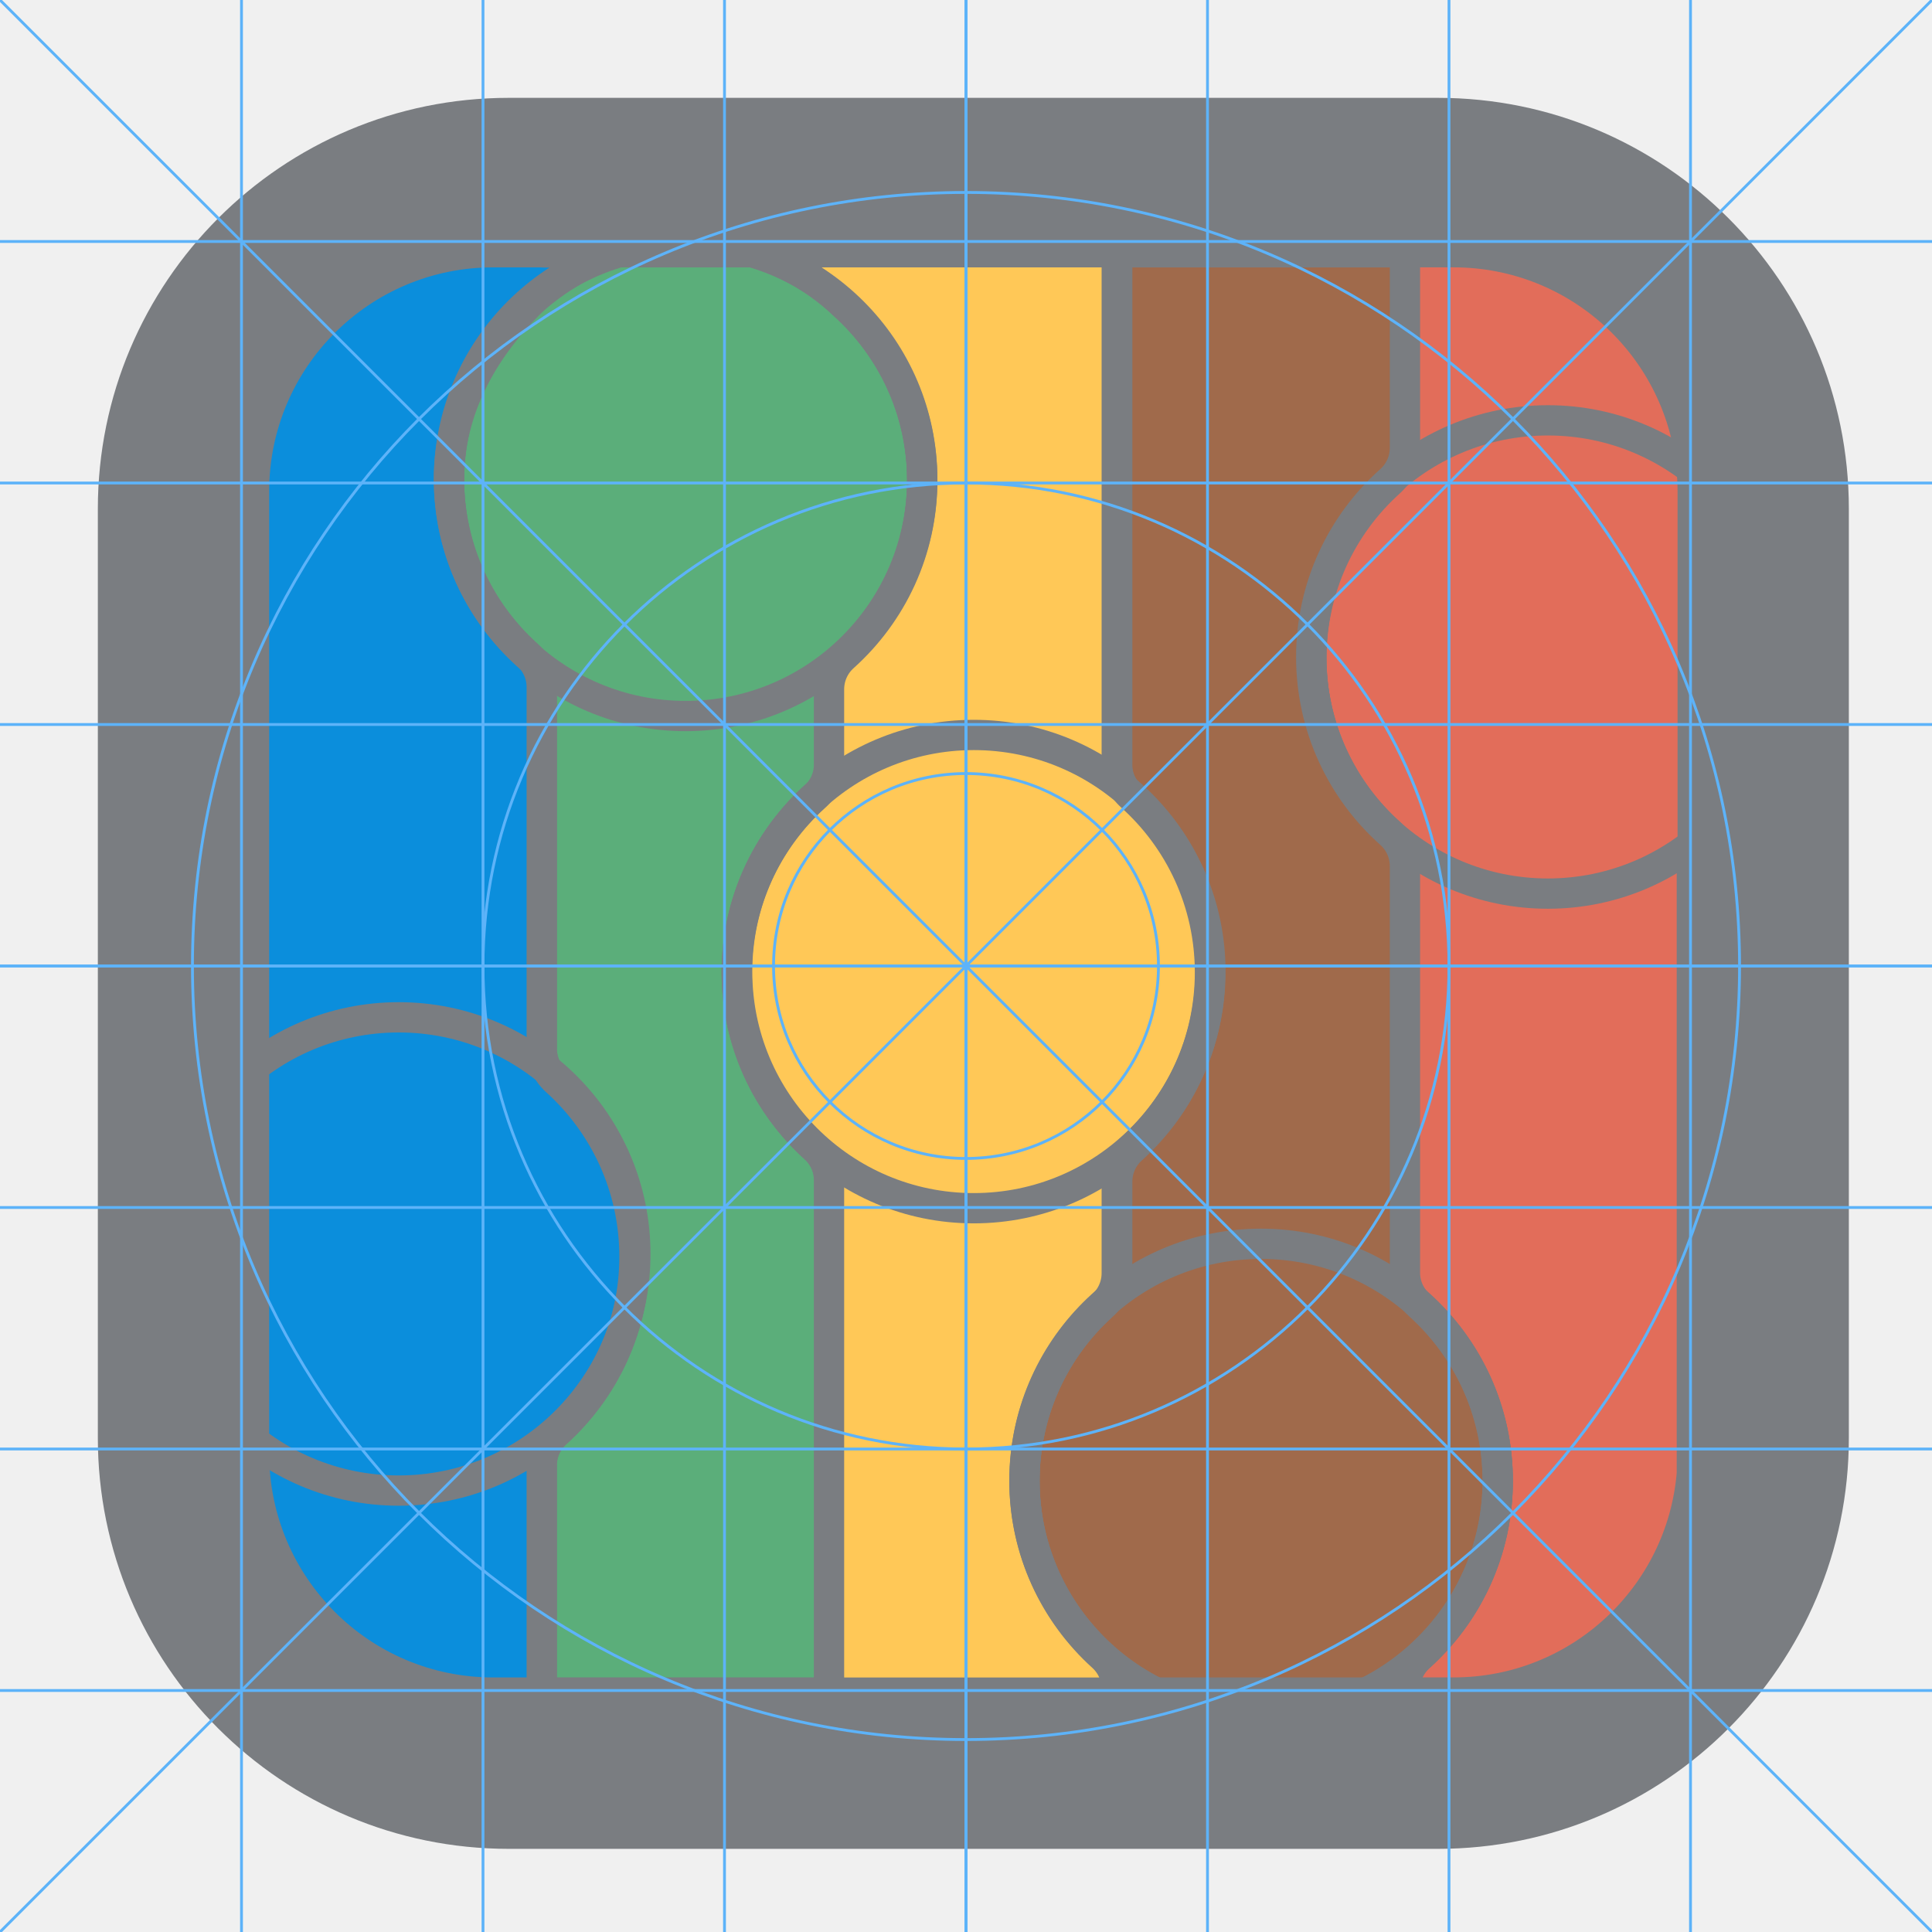
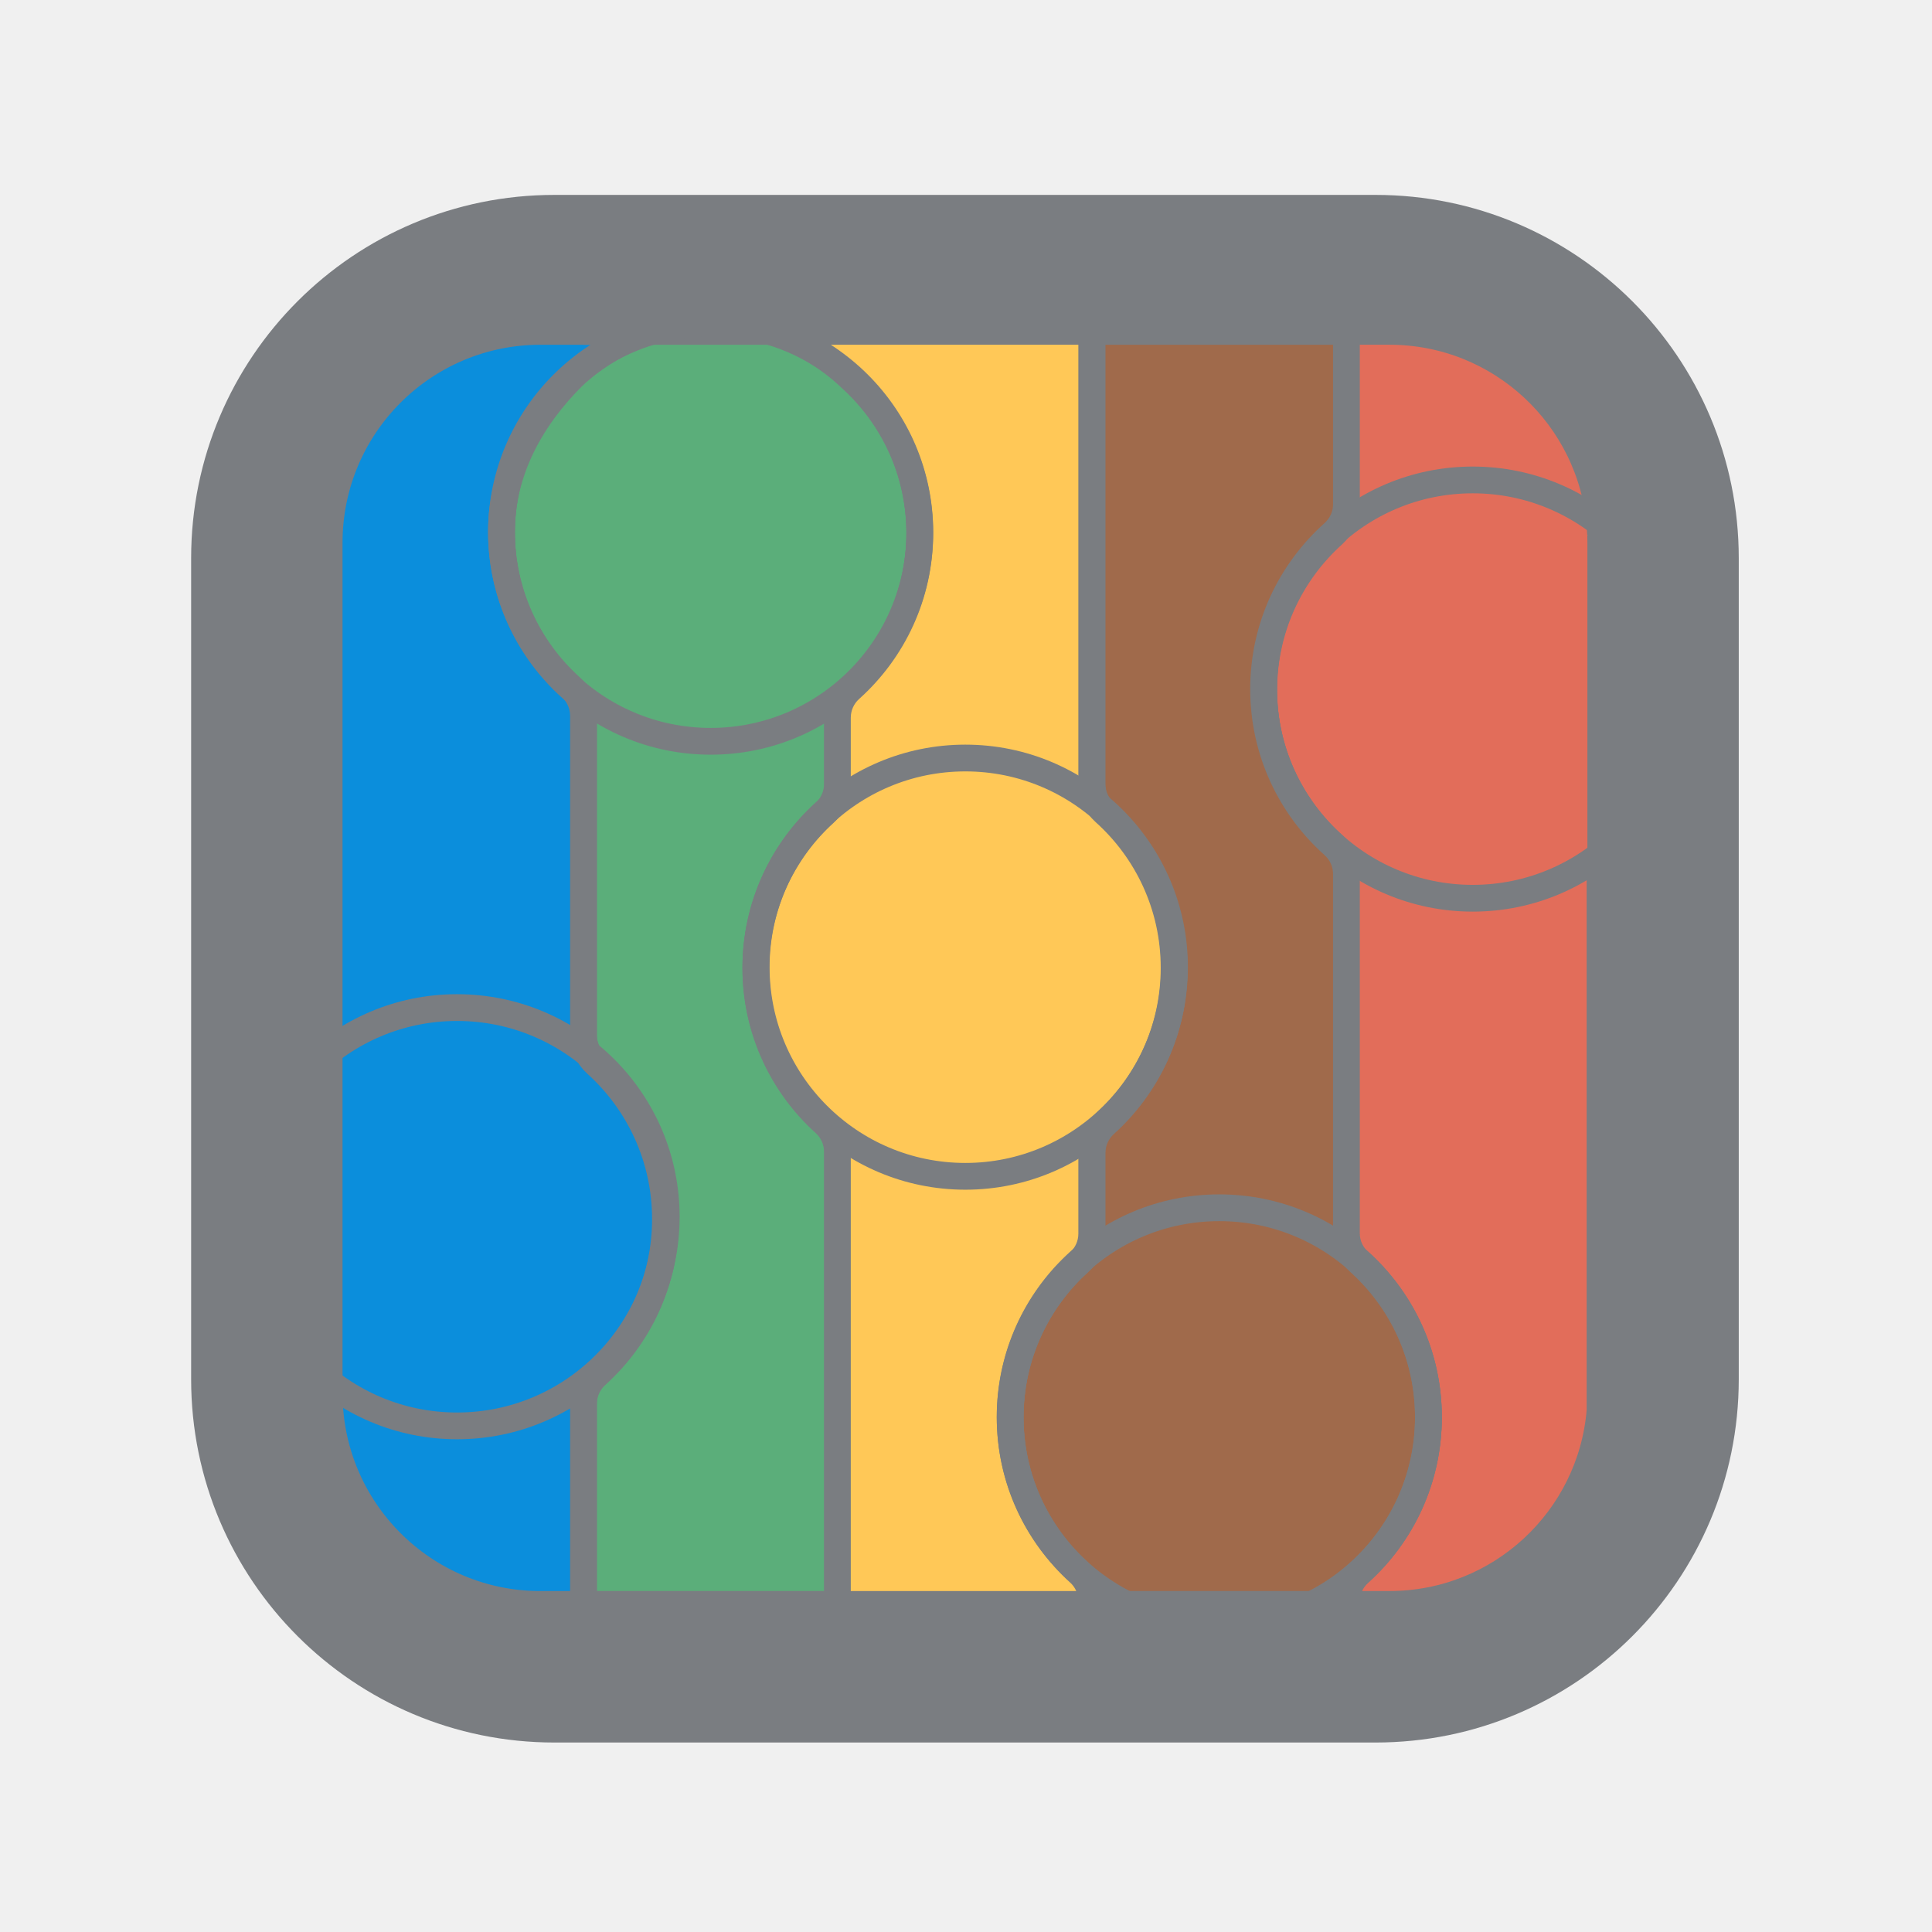
- <svg xmlns="http://www.w3.org/2000/svg" version="1.1" viewBox="0 0 1024 1024">
+ <svg xmlns="http://www.w3.org/2000/svg" id="Layer_1" data-name="Layer 1" viewBox="0 0 1025.06 1025.06">
  <defs>
    <style>
-       .st0 {
+       .cls-1 {
        fill: #5bae7a;
      }

-       .st0, .st1, .st2, .st3, .st4, .st5 {
+       .cls-1, .cls-2, .cls-3, .cls-4, .cls-5, .cls-6 {
        stroke: #7a7d81;
-         stroke-width: 16.05px;
+         stroke-width: 14.2px;
      }

-       .st0, .st1, .st2, .st4, .st5 {
+       .cls-1, .cls-2, .cls-3, .cls-5, .cls-6 {
        stroke-linecap: round;
        stroke-linejoin: bevel;
      }

-       .st1 {
+       .cls-2 {
        fill: #0b8edc;
      }

-       .st6 {
-         fill: #606060;
-       }
- 
-       .st2 {
+       .cls-3 {
        fill: #a06a4b;
      }

-       .st7 {
-         fill: #fff;
-       }
- 
-       .st7, .st8 {
-         display: none;
-       }
- 
-       .st3, .st9 {
+       .cls-4 {
        fill: none;
        stroke-miterlimit: 10;
      }

-       .st4 {
+       .cls-5 {
        fill: #ffc857;
      }

-       .st10 {
+       .cls-7 {
        fill: #7a7d81;
      }

-       .st5 {
+       .cls-6 {
        fill: #e26d5a;
-       }
- 
-       .st9 {
-         stroke: #5db3f9;
-         stroke-width: 1.5px;
      }
    </style>
  </defs>
  <g id="Background">
-     <rect class="st7" width="1024" height="1024" />
    <g>
-       <rect class="st10" x="51.86" y="51.86" width="928.07" height="928.07" rx="217.84" ry="217.84" />
-       <path class="st5" d="M897.07,255.76c0-.14-.01-.28-.02-.42-.06-1.55-.15-3.09-.27-4.63,0-.11,0-.21-.01-.32-5.1-65.3-59.71-116.71-126.32-116.71h-26.19c-.03.46-.04.92-.04,1.38v103.35c0,6.55-2.79,12.77-7.65,17.15-25.49,22.95-41.51,56.21-41.51,93.21s16.03,70.25,41.51,93.21c4.86,4.38,7.65,10.61,7.65,17.15v215.04c0,6.58,2.81,12.83,7.72,17.22,25.7,22.97,41.89,56.36,41.89,93.55s-16.18,70.58-41.89,93.55c-4.91,4.38-7.72,10.64-7.72,17.22h0c0,.46.02.93.04,1.38h26.19c66.41,0,120.87-51.08,126.27-116.1v-332.65c.15-.11.3-.22.45-.34v-187.61c0-1.56-.03-3.1-.09-4.64Z" />
-       <circle class="st3" cx="820.4" cy="348.21" r="125.42" />
-       <path class="st2" d="M752.3,691.75c-4.86-4.38-7.65-10.61-7.65-17.15v-215.57c0-6.58-2.82-12.84-7.73-17.22-25.73-22.97-41.94-56.38-41.94-93.59s16.2-70.62,41.94-93.59c4.91-4.38,7.73-10.64,7.73-17.22v-102.32c0-.46-.02-.93-.04-1.38h-152.42c-.03.46-.04.92-.04,1.38v270.46c0,6.55,2.79,12.77,7.65,17.15,25.49,22.95,41.51,56.21,41.51,93.21s-16.03,70.25-41.51,93.21c-4.86,4.38-7.65,10.61-7.65,17.15v48.34c0,6.55-2.79,12.77-7.65,17.15-25.49,22.95-41.51,56.21-41.51,93.21s16.03,70.25,41.51,93.21c4.86,4.38,7.65,10.61,7.65,17.15v.4c0,.46.02.93.04,1.38h152.42c.03-.46.04-.92.04-1.38v-.4c0-6.55,2.79-12.77,7.65-17.15,25.49-22.95,41.51-56.21,41.51-93.21s-16.03-70.25-41.51-93.21Z" />
-       <path class="st0" d="M287.14,135.07v9.3c0,6.55-2.79,12.77-7.65,17.15-25.49,22.95-41.51,56.21-41.51,93.21s16.03,70.25,41.51,93.21c4.86,4.38,7.65,10.61,7.65,17.15v190.92c0,6.55,2.79,12.77,7.65,17.15,25.49,22.95,41.51,56.21,41.51,93.21s-16.03,70.25-41.51,93.21c-4.86,4.38-7.65,10.61-7.65,17.15v118.98c0,.46.02.93.04,1.38h152.42c.03-.46.04-.92.04-1.38v-269.96c0-6.55-2.79-12.77-7.65-17.15-25.49-22.95-41.51-56.21-41.51-93.21s16.03-70.25,41.51-93.21c4.86-4.38,7.65-10.61,7.65-17.15v-39.94c0-6.55,2.79-12.77,7.65-17.15,25.49-22.95,41.51-56.21,41.51-93.21s-16.03-70.25-41.51-93.21c-4.86-4.38-7.65-10.61-7.65-17.15v-9.3c0-.46-.02-.93-.04-1.38h-152.42c-.03.46-.04.92-.04,1.38Z" />
-       <path class="st1" d="M261.35,897.1h25.74c.03-.46.04-.92.04-1.38v-119.28c0-6.55,2.79-12.77,7.65-17.15,25.49-22.95,41.51-56.21,41.51-93.21s-16.03-70.25-41.51-93.21c-4.86-4.38-7.65-10.61-7.65-17.15v-191.55c0-6.55-2.79-12.77-7.65-17.15-25.49-22.95-41.51-56.21-41.51-93.21s18.28-68.59,42.54-92.84c5.31-5.31,24.79-21.67,47.09-27.28h2.49c0-.46-42.97.46-42.99,0h-25.74c-69.98,0-126.72,56.73-126.72,126.72v509.98c0,69.98,56.73,126.72,126.72,126.72Z" />
-       <path class="st4" d="M415.43,134.05l-16.57-.36c26.56,7.3,43.34,23.27,48.23,27.65,25.61,22.96,41.72,56.29,41.72,93.4s-16.12,70.44-41.72,93.4c-4.89,4.38-7.69,10.63-7.69,17.19v39.94c0,6.53-2.77,12.74-7.61,17.12-25.36,22.95-41.3,56.12-41.3,93.02s15.94,70.07,41.3,93.02c4.84,4.38,7.61,10.59,7.61,17.12v270.19c0,.46.02.93.04,1.38h152.42c.03-.46.04-.92.04-1.38v-.63c0-6.53-2.77-12.74-7.61-17.12-25.36-22.95-41.3-56.12-41.3-93.02s15.94-70.07,41.3-93.02c4.84-4.38,7.61-10.59,7.61-17.12v-48.84c0-6.56,2.8-12.81,7.69-17.19,25.61-22.96,41.72-56.29,41.72-93.4s-16.12-70.44-41.72-93.4c-4.89-4.38-7.69-10.63-7.69-17.19V135.07c0-.46-.02-.93-.04-1.38h-152.42c-7.53,0-17.55.23-19.1.35h-4.9Z" />
-       <circle class="st3" cx="211.33" cy="664.62" r="125.42" />
-       <circle class="st3" cx="363.39" cy="254.09" r="125.42" />
-       <circle class="st3" cx="668.4" cy="784.66" r="125.42" />
-       <circle class="st3" cx="516.12" cy="514.96" r="125.42" />
-     </g>
-   </g>
-   <g id="App_Icon_Shape" class="st8">
-     <path class="st6" d="M0,0v1024h1024V0H0ZM1024,651c0,14.24,0,28.48-.08,42.73-.07,12-.21,23.99-.53,35.98-.71,26.13-2.25,52.49-6.89,78.34-4.71,26.22-12.4,50.62-24.53,74.44-11.92,23.41-27.49,44.84-46.07,63.41s-40,34.15-63.41,46.07c-23.82,12.12-48.22,19.82-74.44,24.53-25.84,4.65-52.2,6.18-78.34,6.89-11.99.33-23.99.46-35.98.53-14.24.09-28.48.08-42.73.08h-278c-14.24,0-28.48,0-42.73-.08-12-.07-23.99-.21-35.98-.53-26.13-.71-52.49-2.25-78.34-6.89-26.22-4.71-50.62-12.4-74.44-24.53-23.41-11.92-44.84-27.49-63.41-46.07s-34.15-40-46.07-63.41c-12.12-23.82-19.82-48.22-24.53-74.44-4.65-25.84-6.18-52.2-6.89-78.34-.33-11.99-.46-23.99-.53-35.98C0,679.48,0,665.24,0,651v-278C0,358.76,0,344.52.08,330.27c.07-12,.21-23.99.53-35.98.71-26.13,2.25-52.49,6.89-78.34,4.71-26.22,12.4-50.62,24.53-74.44,11.92-23.41,27.49-44.84,46.07-63.41s40-34.15,63.41-46.07c23.82-12.12,48.22-19.82,74.44-24.53,25.84-4.65,52.2-6.18,78.34-6.89,11.99-.33,23.99-.46,35.98-.53C344.52,0,358.76,0,373,0h278c14.24,0,28.48,0,42.73.08,12,.07,23.99.21,35.98.53,26.13.71,52.49,2.25,78.34,6.89,26.22,4.71,50.62,12.4,74.44,24.53,23.41,11.92,44.84,27.49,63.41,46.07s34.15,40,46.07,63.41c12.12,23.82,19.82,48.22,24.53,74.44,4.65,25.84,6.18,52.2,6.89,78.34.33,11.99.46,23.99.53,35.98.09,14.24.08,28.48.08,42.73v278Z" />
-   </g>
-   <g id="Grid">
-     <g id="SUBDIVISIONS">
-       <line class="st9" x1="1024" y1="0" x2="0" y2="1024" />
-       <line class="st9" x1="1024" y1="1024" x2="0" y2="0" />
-       <line class="st9" x1="512" y1="0" x2="512" y2="1024" />
-       <line class="st9" x1="1024" y1="512" x2="0" y2="512" />
-       <line class="st9" x1="512" y1="0" x2="512" y2="1024" />
-       <line class="st9" x1="1024" y1="512" x2="0" y2="512" />
-       <line class="st9" x1="1024" y1="640" x2="0" y2="640" />
-       <line class="st9" x1="1024" y1="768" x2="0" y2="768" />
-       <line class="st9" x1="1024" y1="896" x2="0" y2="896" />
-       <line class="st9" x1="1024" y1="384" x2="0" y2="384" />
-       <line class="st9" x1="1024" y1="256" x2="0" y2="256" />
-       <line class="st9" x1="1024" y1="128" x2="0" y2="128" />
-       <line class="st9" x1="512" y1="1024" x2="512" y2="0" />
-       <line class="st9" x1="512" y1="1024" x2="512" y2="0" />
-       <line class="st9" x1="384" y1="1024" x2="384" y2="0" />
-       <line class="st9" x1="256" y1="1024" x2="256" y2="0" />
-       <line class="st9" x1="128" y1="1024" x2="128" y2="0" />
-       <line class="st9" x1="640" y1="1024" x2="640" y2="0" />
-       <line class="st9" x1="768" y1="1024" x2="768" y2="0" />
-       <line class="st9" x1="896" y1="1024" x2="896" y2="0" />
-     </g>
-     <g id="CIRCLES">
-       <circle class="st9" cx="512" cy="512" r="410" />
-       <circle class="st9" cx="512" cy="512" r="256" />
-       <circle class="st9" cx="512" cy="512" r="102" />
+       <rect class="cls-7" x="101.41" y="103.41" width="821.12" height="821.12" rx="192.74" ry="192.74" />
+       <path class="cls-6" d="M849.23,283.82c0-.12,0-.25-.02-.37-.05-1.37-.13-2.73-.24-4.1,0-.1,0-.19,0-.28-4.51-57.78-52.83-103.26-111.76-103.26h-23.17c-.03.41-.04.81-.04,1.22v91.44c0,5.8-2.47,11.3-6.77,15.17-22.55,20.31-36.73,49.73-36.73,82.47s14.18,62.15,36.73,82.47c4.3,3.88,6.77,9.39,6.77,15.17v190.26c0,5.82,2.49,11.35,6.83,15.24,22.74,20.32,37.06,49.87,37.06,82.77s-14.32,62.45-37.06,82.77c-4.34,3.88-6.83,9.41-6.83,15.24h0c0,.41.02.82.04,1.22h23.17c58.76,0,106.94-45.19,111.72-102.72v-294.32c.13-.1.27-.19.4-.3v-165.99c0-1.38-.03-2.74-.08-4.11h0Z" />
+       <circle class="cls-4" cx="781.39" cy="365.61" r="110.97" />
+       <path class="cls-3" d="M721.14,669.57c-4.3-3.88-6.77-9.39-6.77-15.17v-190.73c0-5.82-2.5-11.36-6.84-15.24-22.77-20.32-37.11-49.88-37.11-82.81s14.33-62.48,37.11-82.81c4.34-3.88,6.84-9.41,6.84-15.24v-90.53c0-.41-.02-.82-.04-1.22h-134.86c-.03.41-.04.81-.04,1.22v239.29c0,5.8,2.47,11.3,6.77,15.17,22.55,20.31,36.73,49.73,36.73,82.47s-14.18,62.15-36.73,82.47c-4.3,3.88-6.77,9.39-6.77,15.17v42.77c0,5.8-2.47,11.3-6.77,15.17-22.55,20.31-36.73,49.73-36.73,82.47s14.18,62.15,36.73,82.47c4.3,3.88,6.77,9.39,6.77,15.17v.35c0,.41.02.82.04,1.22h134.86c.03-.41.04-.81.04-1.22v-.35c0-5.8,2.47-11.3,6.77-15.17,22.55-20.31,36.73-49.73,36.73-82.47s-14.18-62.15-36.73-82.47h0Z" />
+       <path class="cls-1" d="M309.58,177.04v8.23c0,5.8-2.47,11.3-6.77,15.17-22.55,20.31-36.73,49.73-36.73,82.47s14.18,62.15,36.73,82.47c4.3,3.88,6.77,9.39,6.77,15.17v168.92c0,5.8,2.47,11.3,6.77,15.17,22.55,20.31,36.73,49.73,36.73,82.47s-14.18,62.15-36.73,82.47c-4.3,3.88-6.77,9.39-6.77,15.17v105.27c0,.41.02.82.04,1.22h134.86c.03-.41.04-.81.04-1.22v-238.85c0-5.8-2.47-11.3-6.77-15.17-22.55-20.31-36.73-49.73-36.73-82.47s14.18-62.15,36.73-82.47c4.3-3.88,6.77-9.39,6.77-15.17v-35.34c0-5.8,2.47-11.3,6.77-15.17,22.55-20.31,36.73-49.73,36.73-82.47s-14.18-62.15-36.73-82.47c-4.3-3.88-6.77-9.39-6.77-15.17v-8.23c0-.41-.02-.82-.04-1.22h-134.86c-.03.41-.04.81-.04,1.22h0Z" />
+       <path class="cls-2" d="M286.76,851.25h22.77c.03-.41.04-.81.04-1.22v-105.53c0-5.8,2.47-11.3,6.77-15.17,22.55-20.31,36.73-49.73,36.73-82.47s-14.18-62.15-36.73-82.47c-4.3-3.88-6.77-9.39-6.77-15.17v-169.48c0-5.8-2.47-11.3-6.77-15.17-22.55-20.31-36.73-49.73-36.73-82.47s16.17-60.69,37.64-82.14c4.7-4.7,21.93-19.17,41.66-24.14h2.2c0-.41-38.02.41-38.04,0h-22.77c-61.92,0-112.12,50.19-112.12,112.12v451.21c0,61.92,50.19,112.12,112.12,112.12h0Z" />
+       <path class="cls-5" d="M423.09,176.13l-14.66-.32c23.5,6.46,38.35,20.59,42.67,24.46,22.66,20.31,36.91,49.8,36.91,82.64s-14.26,62.32-36.91,82.64c-4.33,3.88-6.8,9.41-6.8,15.21v35.34c0,5.78-2.45,11.27-6.73,15.15-22.44,20.31-36.54,49.65-36.54,82.3s14.1,62,36.54,82.3c4.28,3.88,6.73,9.37,6.73,15.15v239.05c0,.41.02.82.04,1.22h134.86c.03-.41.04-.81.04-1.22v-.56c0-5.78-2.45-11.27-6.73-15.15-22.44-20.31-36.54-49.65-36.54-82.3s14.1-62,36.54-82.3c4.28-3.88,6.73-9.37,6.73-15.15v-43.21c0-5.8,2.48-11.33,6.8-15.21,22.66-20.31,36.91-49.8,36.91-82.64s-14.26-62.32-36.91-82.64c-4.33-3.88-6.8-9.41-6.8-15.21v-238.66c0-.41-.02-.82-.04-1.22h-134.86c-6.66,0-15.53.2-16.9.31h-4.34Z" />
+       <circle class="cls-4" cx="242.51" cy="645.56" r="110.97" />
+       <circle class="cls-4" cx="377.05" cy="282.34" r="110.97" />
+       <circle class="cls-4" cx="646.91" cy="751.77" r="110.97" />
+       <circle class="cls-4" cx="512.18" cy="513.15" r="110.97" />
    </g>
  </g>
</svg>
